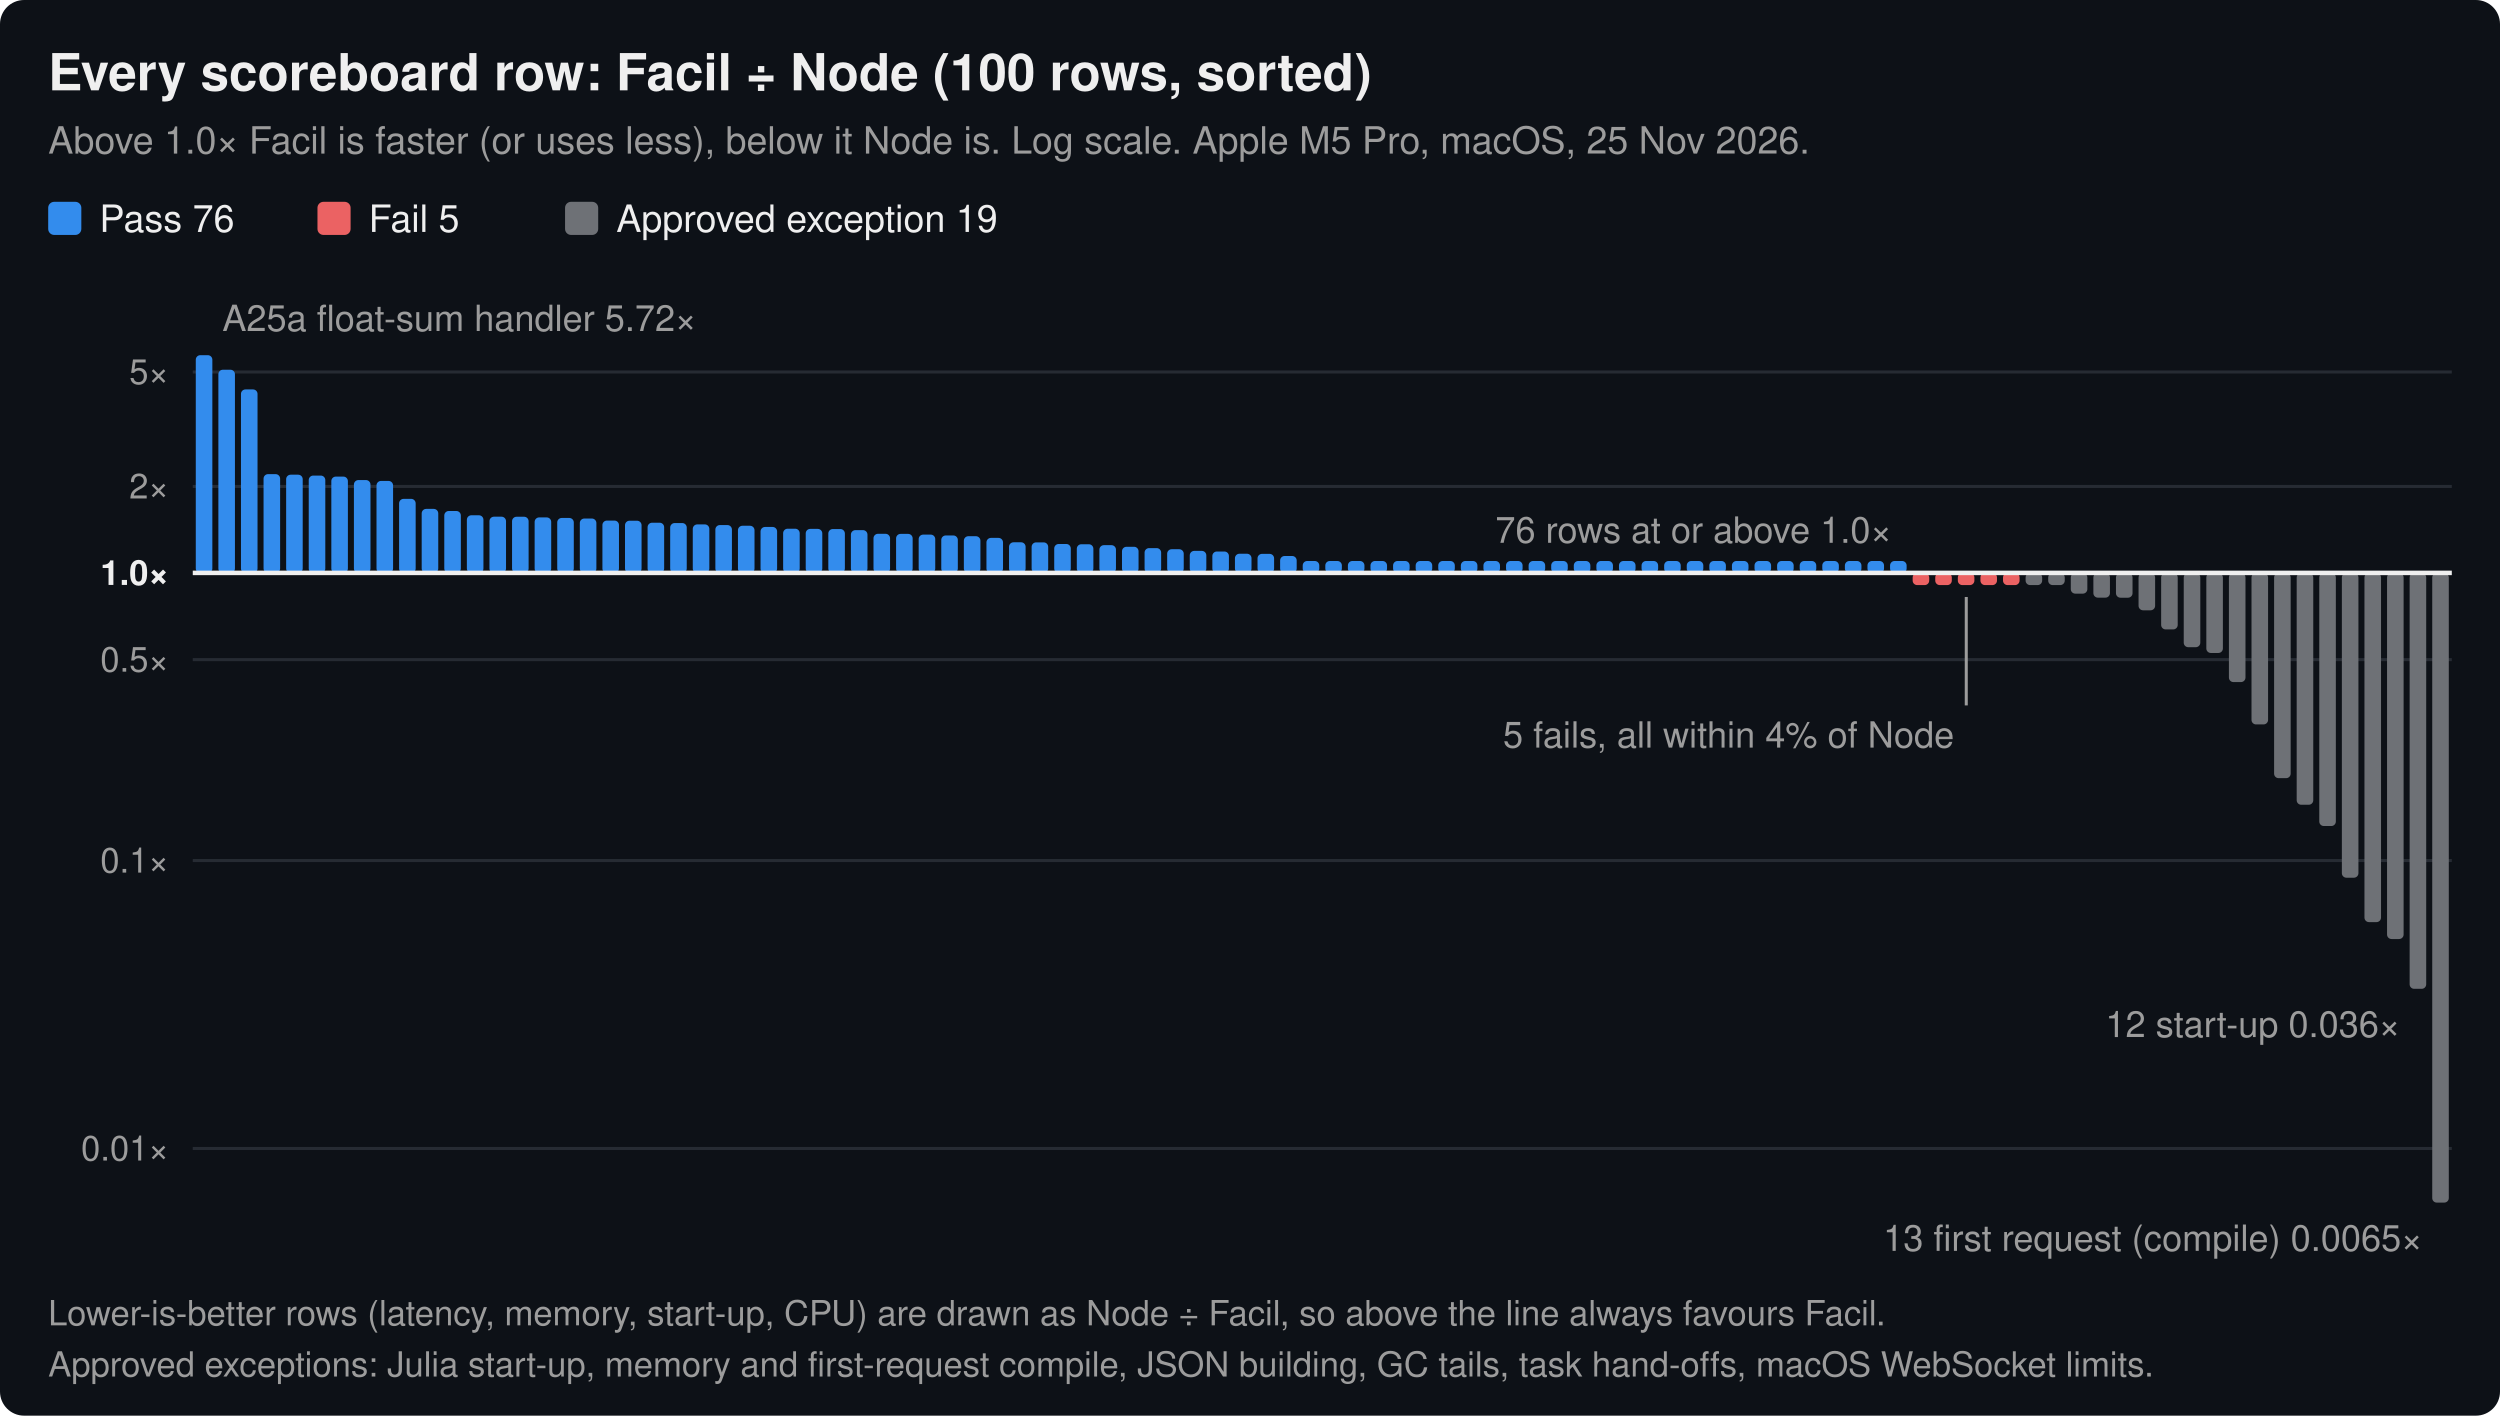
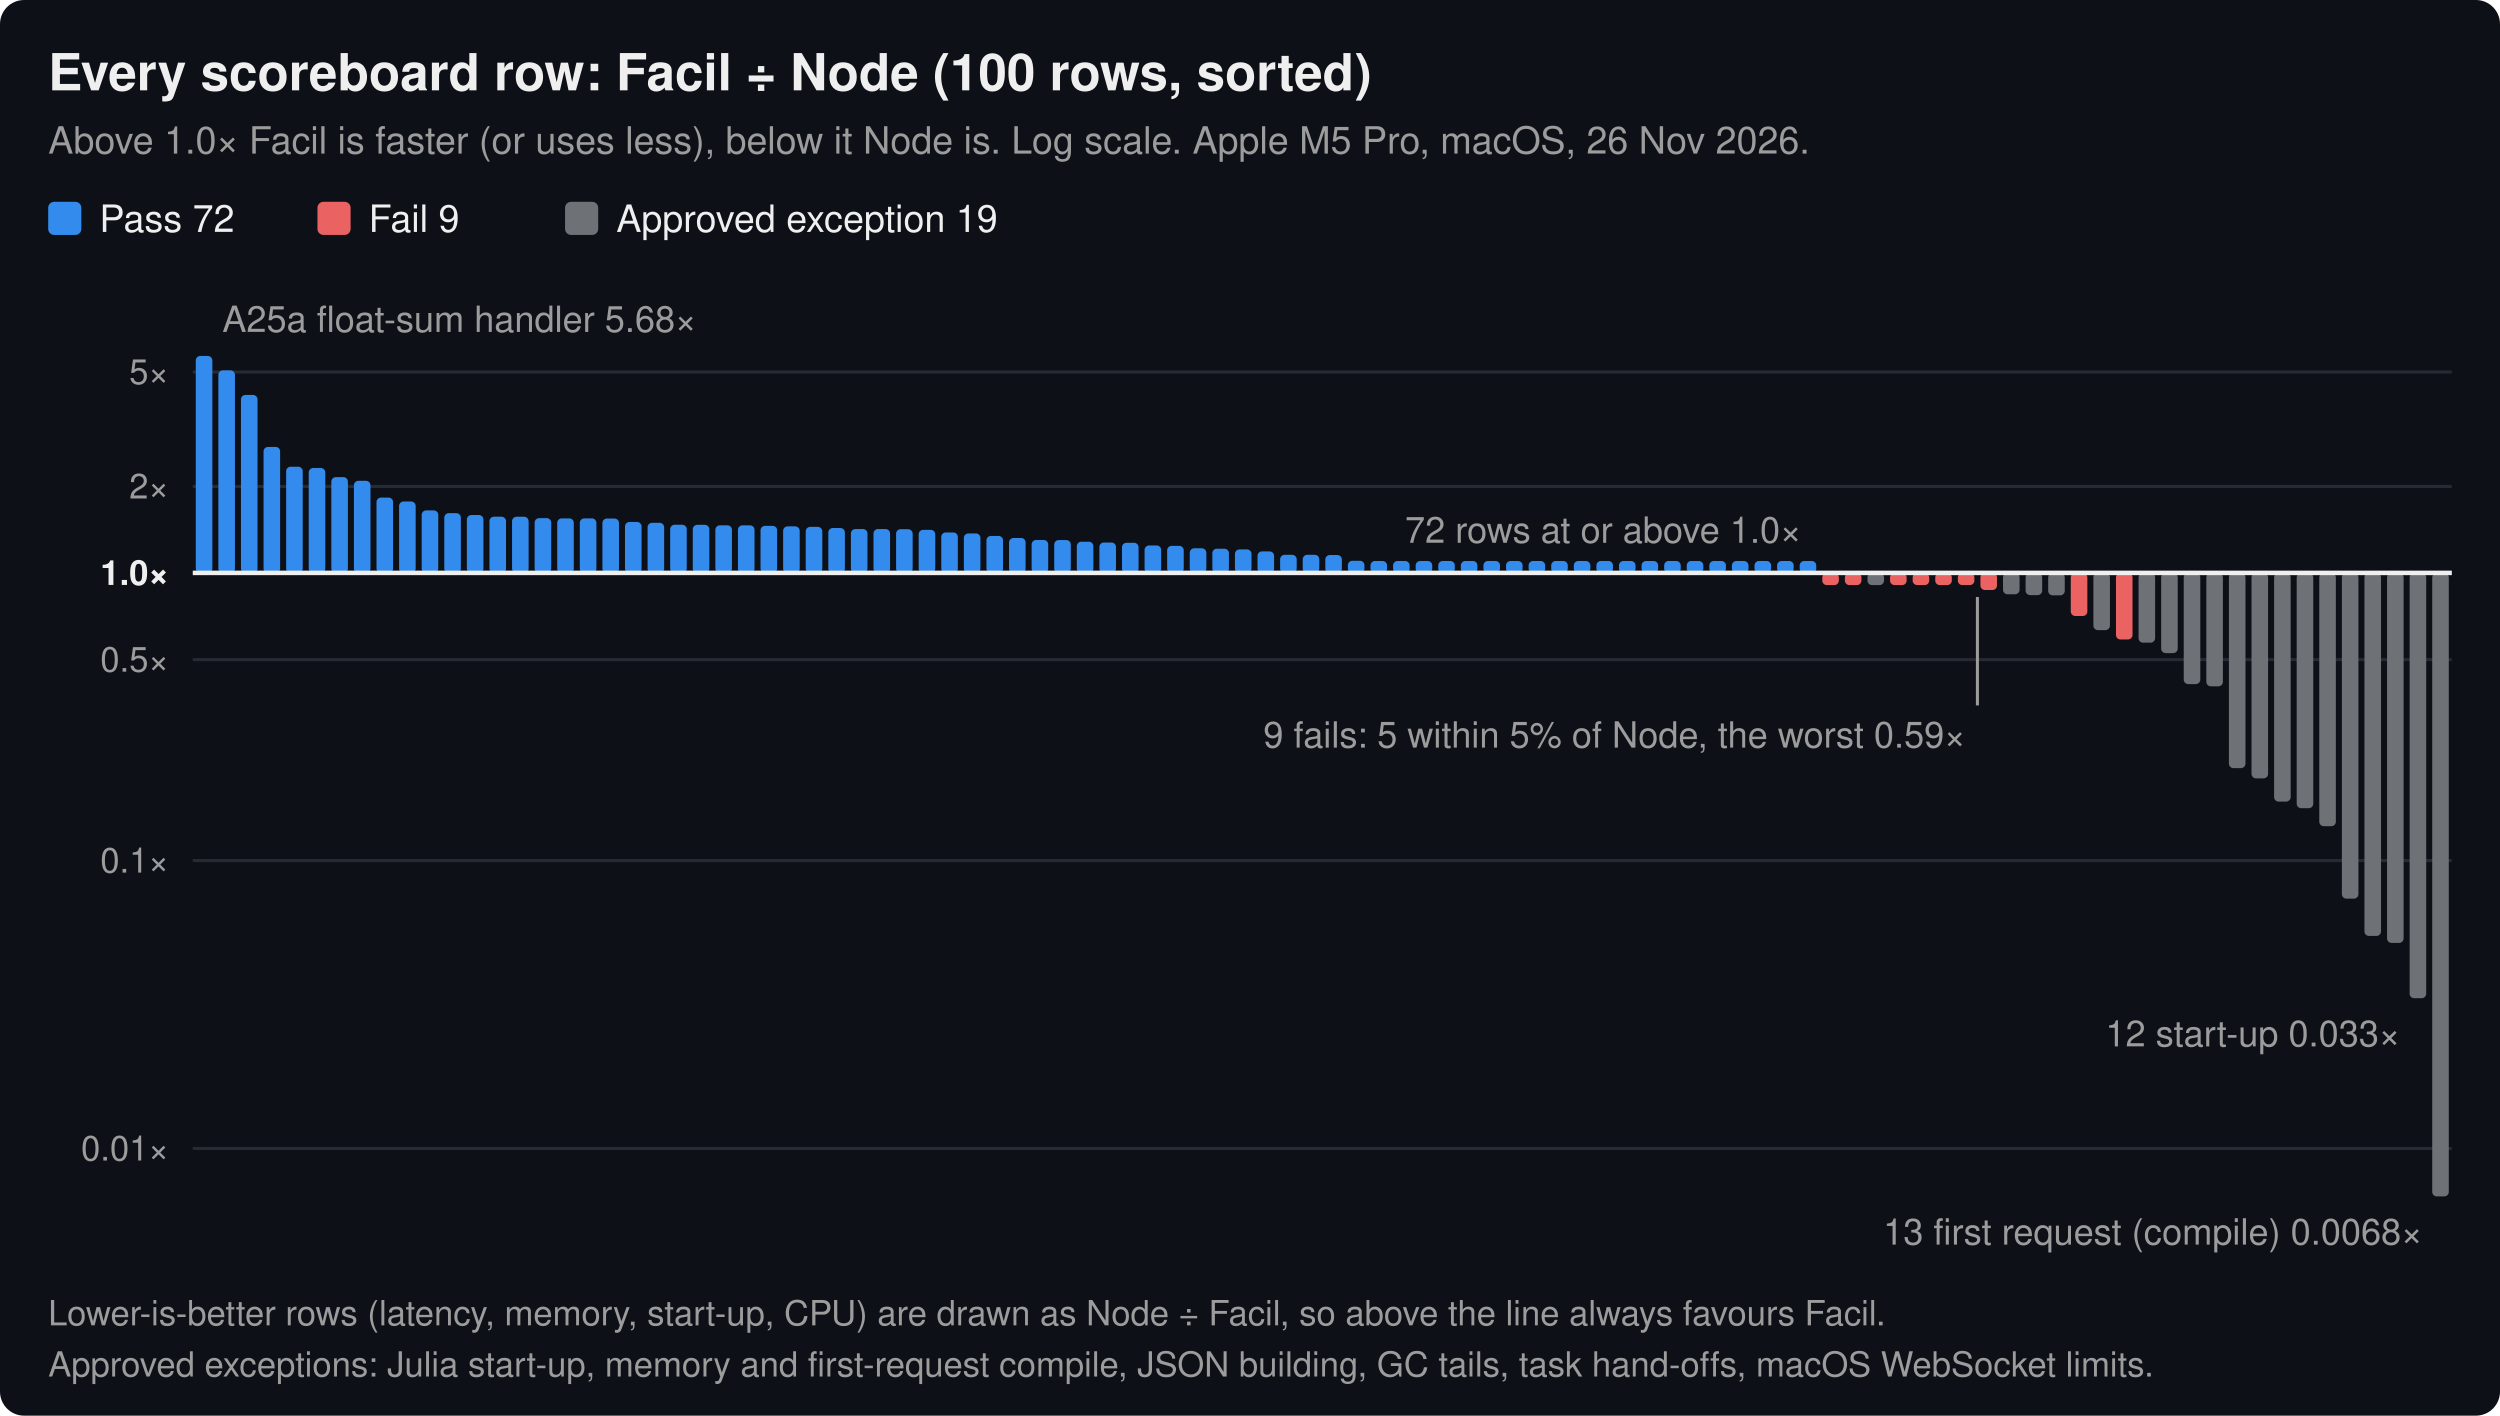
<svg xmlns="http://www.w3.org/2000/svg" width="830" height="470" viewBox="0 0 830 470" role="img" aria-labelledby="t d" font-family="system-ui, -apple-system, Segoe UI, Helvetica, Arial, sans-serif">
  <rect width="830" height="470" rx="8" fill="#0d1117" />
  <text x="16" y="30" font-size="17" font-weight="600" fill="#efefef">Every scoreboard row: Facil ÷ Node (100 rows, sorted)</text>
-   <text x="16" y="51" font-size="12.5" fill="#9c9c9c">Above 1.0× Facil is faster (or uses less), below it Node is. Log scale. Apple M5 Pro, macOS, 25 Nov 2026.</text>
+   <text x="16" y="51" font-size="12.5" fill="#9c9c9c">Above 1.0× Facil is faster (or uses less), below it Node is. Log scale. Apple M5 Pro, macOS, 26 Nov 2026.</text>
  <rect x="16" y="67" width="11" height="11" rx="2" fill="#338ced" />
-   <text x="33" y="77" font-size="12.5" fill="#efefef">Pass 76</text>
+   <text x="33" y="77" font-size="12.5" fill="#efefef">Pass 72</text>
  <rect x="105.4" y="67" width="11" height="11" rx="2" fill="#eb6263" />
-   <text x="122.4" y="77" font-size="12.5" fill="#efefef">Fail 5</text>
+   <text x="122.4" y="77" font-size="12.5" fill="#efefef">Fail 9</text>
  <rect x="187.6" y="67" width="11" height="11" rx="2" fill="#6e7176" />
  <text x="204.6" y="77" font-size="12.5" fill="#efefef">Approved exception 19</text>
  <line x1="64" y1="381.3" x2="814" y2="381.3" stroke="#262b33" stroke-width="1" />
  <text x="56" y="385.3" font-size="11.5" text-anchor="end" fill="#9c9c9c">0.01×</text>
  <line x1="64" y1="285.7" x2="814" y2="285.7" stroke="#262b33" stroke-width="1" />
  <text x="56" y="289.7" font-size="11.5" text-anchor="end" fill="#9c9c9c">0.1×</text>
  <line x1="64" y1="219.0" x2="814" y2="219.0" stroke="#262b33" stroke-width="1" />
  <text x="56" y="223.0" font-size="11.5" text-anchor="end" fill="#9c9c9c">0.5×</text>
  <line x1="64" y1="161.5" x2="814" y2="161.5" stroke="#262b33" stroke-width="1" />
  <text x="56" y="165.5" font-size="11.5" text-anchor="end" fill="#9c9c9c">2×</text>
  <line x1="64" y1="123.5" x2="814" y2="123.5" stroke="#262b33" stroke-width="1" />
  <text x="56" y="127.5" font-size="11.5" text-anchor="end" fill="#9c9c9c">5×</text>
  <g>
-     <rect x="65.00" y="117.92" width="5.50" height="72.33" rx="1.5" fill="#338ced" />
-   </g>
-   <g>
-     <rect x="72.50" y="122.75" width="5.50" height="67.50" rx="1.5" fill="#338ced" />
-   </g>
-   <g>
-     <rect x="80.00" y="129.29" width="5.50" height="60.96" rx="1.5" fill="#338ced" />
-   </g>
-   <g>
-     <rect x="87.50" y="157.41" width="5.50" height="32.83" rx="1.5" fill="#338ced" />
-   </g>
-   <g>
-     <rect x="95.00" y="157.60" width="5.50" height="32.65" rx="1.5" fill="#338ced" />
-   </g>
-   <g>
-     <rect x="102.50" y="157.89" width="5.50" height="32.36" rx="1.5" fill="#338ced" />
-   </g>
-   <g>
-     <rect x="110.00" y="158.23" width="5.50" height="32.02" rx="1.5" fill="#338ced" />
-   </g>
-   <g>
-     <rect x="117.50" y="159.38" width="5.50" height="30.87" rx="1.5" fill="#338ced" />
-   </g>
-   <g>
-     <rect x="125.00" y="159.67" width="5.50" height="30.57" rx="1.5" fill="#338ced" />
-   </g>
-   <g>
-     <rect x="132.50" y="165.62" width="5.50" height="24.63" rx="1.5" fill="#338ced" />
-   </g>
-   <g>
-     <rect x="140.00" y="168.95" width="5.50" height="21.29" rx="1.5" fill="#338ced" />
-   </g>
-   <g>
-     <rect x="147.50" y="169.65" width="5.50" height="20.59" rx="1.5" fill="#338ced" />
-   </g>
-   <g>
-     <rect x="155.00" y="171.07" width="5.50" height="19.18" rx="1.5" fill="#338ced" />
+     <rect x="65.00" y="118.18" width="5.50" height="72.07" rx="1.5" fill="#338ced" />
+   </g>
+   <g>
+     <rect x="72.50" y="122.96" width="5.50" height="67.29" rx="1.5" fill="#338ced" />
+   </g>
+   <g>
+     <rect x="80.00" y="131.12" width="5.50" height="59.12" rx="1.5" fill="#338ced" />
+   </g>
+   <g>
+     <rect x="87.50" y="148.38" width="5.50" height="41.87" rx="1.5" fill="#338ced" />
+   </g>
+   <g>
+     <rect x="95.00" y="154.95" width="5.50" height="35.30" rx="1.5" fill="#338ced" />
+   </g>
+   <g>
+     <rect x="102.50" y="155.38" width="5.50" height="34.87" rx="1.5" fill="#338ced" />
+   </g>
+   <g>
+     <rect x="110.00" y="158.40" width="5.50" height="31.84" rx="1.5" fill="#338ced" />
+   </g>
+   <g>
+     <rect x="117.50" y="159.63" width="5.50" height="30.61" rx="1.5" fill="#338ced" />
+   </g>
+   <g>
+     <rect x="125.00" y="165.20" width="5.50" height="25.04" rx="1.5" fill="#338ced" />
+   </g>
+   <g>
+     <rect x="132.50" y="166.49" width="5.50" height="23.75" rx="1.5" fill="#338ced" />
+   </g>
+   <g>
+     <rect x="140.00" y="169.45" width="5.50" height="20.80" rx="1.5" fill="#338ced" />
+   </g>
+   <g>
+     <rect x="147.50" y="170.37" width="5.50" height="19.88" rx="1.5" fill="#338ced" />
+   </g>
+   <g>
+     <rect x="155.00" y="170.99" width="5.50" height="19.26" rx="1.5" fill="#338ced" />
  </g>
  <g>
    <rect x="162.50" y="171.54" width="5.50" height="18.71" rx="1.5" fill="#338ced" />
  </g>
  <g>
    <rect x="170.00" y="171.56" width="5.50" height="18.68" rx="1.5" fill="#338ced" />
  </g>
  <g>
-     <rect x="177.50" y="171.78" width="5.50" height="18.47" rx="1.5" fill="#338ced" />
-   </g>
-   <g>
-     <rect x="185.00" y="171.96" width="5.50" height="18.28" rx="1.5" fill="#338ced" />
-   </g>
-   <g>
-     <rect x="192.50" y="172.15" width="5.50" height="18.10" rx="1.5" fill="#338ced" />
-   </g>
-   <g>
-     <rect x="200.00" y="172.83" width="5.50" height="17.42" rx="1.5" fill="#338ced" />
-   </g>
-   <g>
-     <rect x="207.50" y="172.88" width="5.50" height="17.37" rx="1.5" fill="#338ced" />
-   </g>
-   <g>
-     <rect x="215.00" y="173.54" width="5.50" height="16.71" rx="1.5" fill="#338ced" />
-   </g>
-   <g>
-     <rect x="222.50" y="173.65" width="5.50" height="16.60" rx="1.5" fill="#338ced" />
-   </g>
-   <g>
-     <rect x="230.00" y="174.10" width="5.50" height="16.15" rx="1.5" fill="#338ced" />
-   </g>
-   <g>
-     <rect x="237.50" y="174.32" width="5.50" height="15.92" rx="1.5" fill="#338ced" />
-   </g>
-   <g>
-     <rect x="245.00" y="174.55" width="5.50" height="15.70" rx="1.5" fill="#338ced" />
-   </g>
-   <g>
-     <rect x="252.50" y="174.95" width="5.50" height="15.30" rx="1.5" fill="#338ced" />
-   </g>
-   <g>
-     <rect x="260.00" y="175.53" width="5.50" height="14.72" rx="1.5" fill="#338ced" />
-   </g>
-   <g>
-     <rect x="267.50" y="175.59" width="5.50" height="14.66" rx="1.5" fill="#338ced" />
-   </g>
-   <g>
-     <rect x="275.00" y="175.64" width="5.50" height="14.60" rx="1.5" fill="#338ced" />
-   </g>
-   <g>
-     <rect x="282.50" y="176.00" width="5.50" height="14.25" rx="1.5" fill="#338ced" />
-   </g>
-   <g>
-     <rect x="290.00" y="177.22" width="5.50" height="13.03" rx="1.5" fill="#338ced" />
-   </g>
-   <g>
-     <rect x="297.50" y="177.25" width="5.50" height="13.00" rx="1.5" fill="#338ced" />
-   </g>
-   <g>
-     <rect x="305.00" y="177.49" width="5.50" height="12.75" rx="1.5" fill="#338ced" />
-   </g>
-   <g>
-     <rect x="312.50" y="177.77" width="5.50" height="12.48" rx="1.5" fill="#338ced" />
-   </g>
-   <g>
-     <rect x="320.00" y="178.02" width="5.50" height="12.23" rx="1.5" fill="#338ced" />
-   </g>
-   <g>
-     <rect x="327.50" y="178.58" width="5.50" height="11.67" rx="1.5" fill="#338ced" />
-   </g>
-   <g>
-     <rect x="335.00" y="180.04" width="5.50" height="10.21" rx="1.5" fill="#338ced" />
-   </g>
-   <g>
-     <rect x="342.50" y="180.07" width="5.50" height="10.17" rx="1.5" fill="#338ced" />
-   </g>
-   <g>
-     <rect x="350.00" y="180.60" width="5.50" height="9.65" rx="1.5" fill="#338ced" />
-   </g>
-   <g>
-     <rect x="357.50" y="180.69" width="5.50" height="9.55" rx="1.5" fill="#338ced" />
-   </g>
-   <g>
-     <rect x="365.00" y="180.99" width="5.50" height="9.26" rx="1.5" fill="#338ced" />
-   </g>
-   <g>
-     <rect x="372.50" y="181.53" width="5.50" height="8.72" rx="1.5" fill="#338ced" />
-   </g>
-   <g>
-     <rect x="380.00" y="181.97" width="5.50" height="8.28" rx="1.5" fill="#338ced" />
-   </g>
-   <g>
-     <rect x="387.50" y="182.34" width="5.50" height="7.91" rx="1.5" fill="#338ced" />
-   </g>
-   <g>
-     <rect x="395.00" y="182.89" width="5.50" height="7.35" rx="1.5" fill="#338ced" />
-   </g>
-   <g>
-     <rect x="402.50" y="183.10" width="5.50" height="7.15" rx="1.5" fill="#338ced" />
-   </g>
-   <g>
-     <rect x="410.00" y="183.84" width="5.50" height="6.41" rx="1.5" fill="#338ced" />
-   </g>
-   <g>
-     <rect x="417.50" y="183.88" width="5.50" height="6.37" rx="1.5" fill="#338ced" />
-   </g>
-   <g>
-     <rect x="425.00" y="184.59" width="5.50" height="5.65" rx="1.5" fill="#338ced" />
-   </g>
-   <g>
-     <rect x="432.50" y="186.25" width="5.50" height="4.00" rx="1.5" fill="#338ced" />
-   </g>
-   <g>
-     <rect x="440.00" y="186.25" width="5.50" height="4.00" rx="1.5" fill="#338ced" />
-   </g>
-   <g>
-     <rect x="447.50" y="186.25" width="5.50" height="4.00" rx="1.5" fill="#338ced" />
+     <rect x="177.50" y="172.02" width="5.50" height="18.23" rx="1.5" fill="#338ced" />
+   </g>
+   <g>
+     <rect x="185.00" y="172.10" width="5.50" height="18.15" rx="1.5" fill="#338ced" />
+   </g>
+   <g>
+     <rect x="192.50" y="172.10" width="5.50" height="18.15" rx="1.5" fill="#338ced" />
+   </g>
+   <g>
+     <rect x="200.00" y="172.15" width="5.50" height="18.10" rx="1.5" fill="#338ced" />
+   </g>
+   <g>
+     <rect x="207.50" y="173.29" width="5.50" height="16.96" rx="1.5" fill="#338ced" />
+   </g>
+   <g>
+     <rect x="215.00" y="173.57" width="5.50" height="16.68" rx="1.5" fill="#338ced" />
+   </g>
+   <g>
+     <rect x="222.50" y="174.21" width="5.50" height="16.04" rx="1.5" fill="#338ced" />
+   </g>
+   <g>
+     <rect x="230.00" y="174.24" width="5.50" height="16.01" rx="1.5" fill="#338ced" />
+   </g>
+   <g>
+     <rect x="237.50" y="174.41" width="5.50" height="15.84" rx="1.5" fill="#338ced" />
+   </g>
+   <g>
+     <rect x="245.00" y="174.41" width="5.50" height="15.84" rx="1.5" fill="#338ced" />
+   </g>
+   <g>
+     <rect x="252.50" y="174.58" width="5.50" height="15.67" rx="1.5" fill="#338ced" />
+   </g>
+   <g>
+     <rect x="260.00" y="174.75" width="5.50" height="15.50" rx="1.5" fill="#338ced" />
+   </g>
+   <g>
+     <rect x="267.50" y="174.92" width="5.50" height="15.33" rx="1.5" fill="#338ced" />
+   </g>
+   <g>
+     <rect x="275.00" y="175.30" width="5.50" height="14.95" rx="1.5" fill="#338ced" />
+   </g>
+   <g>
+     <rect x="282.50" y="175.64" width="5.50" height="14.60" rx="1.5" fill="#338ced" />
+   </g>
+   <g>
+     <rect x="290.00" y="175.64" width="5.50" height="14.60" rx="1.5" fill="#338ced" />
+   </g>
+   <g>
+     <rect x="297.50" y="175.70" width="5.50" height="14.54" rx="1.5" fill="#338ced" />
+   </g>
+   <g>
+     <rect x="305.00" y="175.91" width="5.50" height="14.34" rx="1.5" fill="#338ced" />
+   </g>
+   <g>
+     <rect x="312.50" y="176.77" width="5.50" height="13.48" rx="1.5" fill="#338ced" />
+   </g>
+   <g>
+     <rect x="320.00" y="177.10" width="5.50" height="13.15" rx="1.5" fill="#338ced" />
+   </g>
+   <g>
+     <rect x="327.50" y="177.92" width="5.50" height="12.32" rx="1.5" fill="#338ced" />
+   </g>
+   <g>
+     <rect x="335.00" y="178.61" width="5.50" height="11.64" rx="1.5" fill="#338ced" />
+   </g>
+   <g>
+     <rect x="342.50" y="179.27" width="5.50" height="10.98" rx="1.5" fill="#338ced" />
+   </g>
+   <g>
+     <rect x="350.00" y="179.30" width="5.50" height="10.95" rx="1.5" fill="#338ced" />
+   </g>
+   <g>
+     <rect x="357.50" y="179.85" width="5.50" height="10.40" rx="1.5" fill="#338ced" />
+   </g>
+   <g>
+     <rect x="365.00" y="180.11" width="5.50" height="10.14" rx="1.5" fill="#338ced" />
+   </g>
+   <g>
+     <rect x="372.50" y="180.20" width="5.50" height="10.04" rx="1.5" fill="#338ced" />
+   </g>
+   <g>
+     <rect x="380.00" y="181.09" width="5.50" height="9.16" rx="1.5" fill="#338ced" />
+   </g>
+   <g>
+     <rect x="387.50" y="181.22" width="5.50" height="9.02" rx="1.5" fill="#338ced" />
+   </g>
+   <g>
+     <rect x="395.00" y="182.03" width="5.50" height="8.21" rx="1.5" fill="#338ced" />
+   </g>
+   <g>
+     <rect x="402.50" y="182.17" width="5.50" height="8.08" rx="1.5" fill="#338ced" />
+   </g>
+   <g>
+     <rect x="410.00" y="182.41" width="5.50" height="7.84" rx="1.5" fill="#338ced" />
+   </g>
+   <g>
+     <rect x="417.50" y="183.07" width="5.50" height="7.18" rx="1.5" fill="#338ced" />
+   </g>
+   <g>
+     <rect x="425.00" y="184.20" width="5.50" height="6.05" rx="1.5" fill="#338ced" />
+   </g>
+   <g>
+     <rect x="432.50" y="184.20" width="5.50" height="6.05" rx="1.5" fill="#338ced" />
+   </g>
+   <g>
+     <rect x="440.00" y="184.27" width="5.50" height="5.98" rx="1.5" fill="#338ced" />
+   </g>
+   <g>
+     <rect x="447.50" y="186.18" width="5.50" height="4.07" rx="1.5" fill="#338ced" />
  </g>
  <g>
    <rect x="455.00" y="186.25" width="5.50" height="4.00" rx="1.5" fill="#338ced" />
  </g>
  <g>
    <rect x="462.50" y="186.25" width="5.50" height="4.00" rx="1.5" fill="#338ced" />
  </g>
  <g>
    <rect x="470.00" y="186.25" width="5.50" height="4.00" rx="1.5" fill="#338ced" />
  </g>
  <g>
    <rect x="477.50" y="186.25" width="5.50" height="4.00" rx="1.5" fill="#338ced" />
  </g>
  <g>
    <rect x="485.00" y="186.25" width="5.50" height="4.00" rx="1.5" fill="#338ced" />
  </g>
  <g>
    <rect x="492.50" y="186.25" width="5.50" height="4.00" rx="1.5" fill="#338ced" />
  </g>
  <g>
    <rect x="500.00" y="186.25" width="5.50" height="4.00" rx="1.5" fill="#338ced" />
  </g>
  <g>
    <rect x="507.50" y="186.25" width="5.50" height="4.00" rx="1.5" fill="#338ced" />
  </g>
  <g>
    <rect x="515.00" y="186.25" width="5.50" height="4.00" rx="1.5" fill="#338ced" />
  </g>
  <g>
    <rect x="522.50" y="186.25" width="5.50" height="4.00" rx="1.5" fill="#338ced" />
  </g>
  <g>
    <rect x="530.00" y="186.25" width="5.50" height="4.00" rx="1.5" fill="#338ced" />
  </g>
  <g>
    <rect x="537.50" y="186.25" width="5.50" height="4.00" rx="1.5" fill="#338ced" />
  </g>
  <g>
    <rect x="545.00" y="186.25" width="5.50" height="4.00" rx="1.5" fill="#338ced" />
  </g>
  <g>
    <rect x="552.50" y="186.25" width="5.50" height="4.00" rx="1.5" fill="#338ced" />
  </g>
  <g>
    <rect x="560.00" y="186.25" width="5.50" height="4.00" rx="1.5" fill="#338ced" />
  </g>
  <g>
    <rect x="567.50" y="186.25" width="5.50" height="4.00" rx="1.5" fill="#338ced" />
  </g>
  <g>
    <rect x="575.00" y="186.25" width="5.50" height="4.00" rx="1.5" fill="#338ced" />
  </g>
  <g>
    <rect x="582.50" y="186.25" width="5.50" height="4.00" rx="1.5" fill="#338ced" />
  </g>
  <g>
    <rect x="590.00" y="186.25" width="5.50" height="4.00" rx="1.5" fill="#338ced" />
  </g>
  <g>
    <rect x="597.50" y="186.25" width="5.50" height="4.00" rx="1.5" fill="#338ced" />
  </g>
  <g>
-     <rect x="605.00" y="186.25" width="5.50" height="4.00" rx="1.5" fill="#338ced" />
-   </g>
-   <g>
-     <rect x="612.50" y="186.25" width="5.50" height="4.00" rx="1.5" fill="#338ced" />
-   </g>
-   <g>
-     <rect x="620.00" y="186.25" width="5.50" height="4.00" rx="1.5" fill="#338ced" />
-   </g>
-   <g>
-     <rect x="627.50" y="186.25" width="5.50" height="4.00" rx="1.5" fill="#338ced" />
+     <rect x="605.00" y="190.25" width="5.50" height="4.00" rx="1.5" fill="#eb6263" />
+   </g>
+   <g>
+     <rect x="612.50" y="190.25" width="5.50" height="4.00" rx="1.5" fill="#eb6263" />
+   </g>
+   <g>
+     <rect x="620.00" y="190.25" width="5.50" height="4.00" rx="1.5" fill="#6e7176" />
+   </g>
+   <g>
+     <rect x="627.50" y="190.25" width="5.50" height="4.00" rx="1.5" fill="#eb6263" />
  </g>
  <g>
    <rect x="635.00" y="190.25" width="5.50" height="4.00" rx="1.5" fill="#eb6263" />
  </g>
  <g>
    <rect x="642.50" y="190.25" width="5.50" height="4.00" rx="1.5" fill="#eb6263" />
  </g>
  <g>
    <rect x="650.00" y="190.25" width="5.50" height="4.00" rx="1.5" fill="#eb6263" />
  </g>
  <g>
-     <rect x="657.50" y="190.25" width="5.50" height="4.00" rx="1.5" fill="#eb6263" />
-   </g>
-   <g>
-     <rect x="665.00" y="190.25" width="5.50" height="4.00" rx="1.5" fill="#eb6263" />
-   </g>
-   <g>
-     <rect x="672.50" y="190.25" width="5.50" height="4.00" rx="1.5" fill="#6e7176" />
-   </g>
-   <g>
-     <rect x="680.00" y="190.25" width="5.50" height="4.00" rx="1.5" fill="#6e7176" />
-   </g>
-   <g>
-     <rect x="687.50" y="190.25" width="5.50" height="6.84" rx="1.5" fill="#6e7176" />
-   </g>
-   <g>
-     <rect x="695.00" y="190.25" width="5.50" height="8.17" rx="1.5" fill="#6e7176" />
-   </g>
-   <g>
-     <rect x="702.50" y="190.25" width="5.50" height="8.19" rx="1.5" fill="#6e7176" />
-   </g>
-   <g>
-     <rect x="710.00" y="190.25" width="5.50" height="12.37" rx="1.5" fill="#6e7176" />
-   </g>
-   <g>
-     <rect x="717.50" y="190.25" width="5.50" height="18.72" rx="1.5" fill="#6e7176" />
-   </g>
-   <g>
-     <rect x="725.00" y="190.25" width="5.50" height="24.62" rx="1.5" fill="#6e7176" />
-   </g>
-   <g>
-     <rect x="732.50" y="190.25" width="5.50" height="26.54" rx="1.5" fill="#6e7176" />
-   </g>
-   <g>
-     <rect x="740.00" y="190.25" width="5.50" height="36.20" rx="1.5" fill="#6e7176" />
-   </g>
-   <g>
-     <rect x="747.50" y="190.25" width="5.50" height="50.26" rx="1.5" fill="#6e7176" />
-   </g>
-   <g>
-     <rect x="755.00" y="190.25" width="5.50" height="68.10" rx="1.5" fill="#6e7176" />
-   </g>
-   <g>
-     <rect x="762.50" y="190.25" width="5.50" height="76.93" rx="1.5" fill="#6e7176" />
-   </g>
-   <g>
-     <rect x="770.00" y="190.25" width="5.50" height="83.99" rx="1.5" fill="#6e7176" />
-   </g>
-   <g>
-     <rect x="777.50" y="190.25" width="5.50" height="101.15" rx="1.5" fill="#6e7176" />
-   </g>
-   <g>
-     <rect x="785.00" y="190.25" width="5.50" height="115.89" rx="1.5" fill="#6e7176" />
-   </g>
-   <g>
-     <rect x="792.50" y="190.25" width="5.50" height="121.51" rx="1.5" fill="#6e7176" />
-   </g>
-   <g>
-     <rect x="800.00" y="190.25" width="5.50" height="138.04" rx="1.5" fill="#6e7176" />
-   </g>
-   <g>
-     <rect x="807.50" y="190.25" width="5.50" height="209.01" rx="1.5" fill="#6e7176" />
+     <rect x="657.50" y="190.25" width="5.50" height="5.63" rx="1.5" fill="#eb6263" />
+   </g>
+   <g>
+     <rect x="665.00" y="190.25" width="5.50" height="7.05" rx="1.5" fill="#6e7176" />
+   </g>
+   <g>
+     <rect x="672.50" y="190.25" width="5.50" height="7.33" rx="1.5" fill="#6e7176" />
+   </g>
+   <g>
+     <rect x="680.00" y="190.25" width="5.50" height="7.41" rx="1.5" fill="#6e7176" />
+   </g>
+   <g>
+     <rect x="687.50" y="190.25" width="5.50" height="14.26" rx="1.5" fill="#eb6263" />
+   </g>
+   <g>
+     <rect x="695.00" y="190.25" width="5.50" height="18.95" rx="1.5" fill="#6e7176" />
+   </g>
+   <g>
+     <rect x="702.50" y="190.25" width="5.50" height="22.05" rx="1.5" fill="#eb6263" />
+   </g>
+   <g>
+     <rect x="710.00" y="190.25" width="5.50" height="23.12" rx="1.5" fill="#6e7176" />
+   </g>
+   <g>
+     <rect x="717.50" y="190.25" width="5.50" height="26.58" rx="1.5" fill="#6e7176" />
+   </g>
+   <g>
+     <rect x="725.00" y="190.25" width="5.50" height="36.88" rx="1.5" fill="#6e7176" />
+   </g>
+   <g>
+     <rect x="732.50" y="190.25" width="5.50" height="37.61" rx="1.5" fill="#6e7176" />
+   </g>
+   <g>
+     <rect x="740.00" y="190.25" width="5.50" height="64.77" rx="1.5" fill="#6e7176" />
+   </g>
+   <g>
+     <rect x="747.50" y="190.25" width="5.50" height="68.17" rx="1.5" fill="#6e7176" />
+   </g>
+   <g>
+     <rect x="755.00" y="190.25" width="5.50" height="75.88" rx="1.5" fill="#6e7176" />
+   </g>
+   <g>
+     <rect x="762.50" y="190.25" width="5.50" height="78.08" rx="1.5" fill="#6e7176" />
+   </g>
+   <g>
+     <rect x="770.00" y="190.25" width="5.50" height="84.05" rx="1.5" fill="#6e7176" />
+   </g>
+   <g>
+     <rect x="777.50" y="190.25" width="5.50" height="108.10" rx="1.5" fill="#6e7176" />
+   </g>
+   <g>
+     <rect x="785.00" y="190.25" width="5.50" height="120.48" rx="1.5" fill="#6e7176" />
+   </g>
+   <g>
+     <rect x="792.50" y="190.25" width="5.50" height="122.81" rx="1.5" fill="#6e7176" />
+   </g>
+   <g>
+     <rect x="800.00" y="190.25" width="5.50" height="141.16" rx="1.5" fill="#6e7176" />
+   </g>
+   <g>
+     <rect x="807.50" y="190.25" width="5.50" height="206.96" rx="1.5" fill="#6e7176" />
  </g>
  <line x1="64" y1="190.2" x2="814" y2="190.2" stroke="#efefef" stroke-width="1.5" />
  <text x="56" y="194.2" font-size="11.5" font-weight="600" text-anchor="end" fill="#efefef">1.0×</text>
-   <text x="73.8" y="109.9" font-size="12" text-anchor="start" fill="#9c9c9c">A25a float-sum handler 5.72×</text>
-   <text x="804.2" y="415.3" font-size="12" text-anchor="end" fill="#9c9c9c">13 first request (compile) 0.0065×</text>
-   <text x="796.8" y="344.3" font-size="12" text-anchor="end" fill="#9c9c9c">12 start-up 0.036×</text>
-   <text x="628.0" y="180.2" font-size="12" text-anchor="end" fill="#9c9c9c">76 rows at or above 1.0×</text>
-   <line x1="652.8" y1="198.2" x2="652.8" y2="234.2" stroke="#9c9c9c" stroke-width="1" />
-   <text x="648.8" y="248.2" font-size="12" text-anchor="end" fill="#9c9c9c">5 fails, all within 4% of Node</text>
+   <text x="73.8" y="110.2" font-size="12" text-anchor="start" fill="#9c9c9c">A25a float-sum handler 5.68×</text>
+   <text x="804.2" y="413.2" font-size="12" text-anchor="end" fill="#9c9c9c">13 first request (compile) 0.0068×</text>
+   <text x="796.8" y="347.4" font-size="12" text-anchor="end" fill="#9c9c9c">12 start-up 0.033×</text>
+   <text x="598.0" y="180.2" font-size="12" text-anchor="end" fill="#9c9c9c">72 rows at or above 1.0×</text>
+   <line x1="656.5" y1="198.2" x2="656.5" y2="234.2" stroke="#9c9c9c" stroke-width="1" />
+   <text x="652.5" y="248.2" font-size="12" text-anchor="end" fill="#9c9c9c">9 fails: 5 within 5% of Node, the worst 0.59×</text>
  <text x="16" y="440" font-size="11.5" fill="#9c9c9c">Lower-is-better rows (latency, memory, start-up, CPU) are drawn as Node ÷ Facil, so above the line always favours Facil.</text>
  <text x="16" y="457" font-size="11.5" fill="#9c9c9c">Approved exceptions: Julia start-up, memory and first-request compile, JSON building, GC tails, task hand-offs, macOS WebSocket limits.</text>
</svg>
